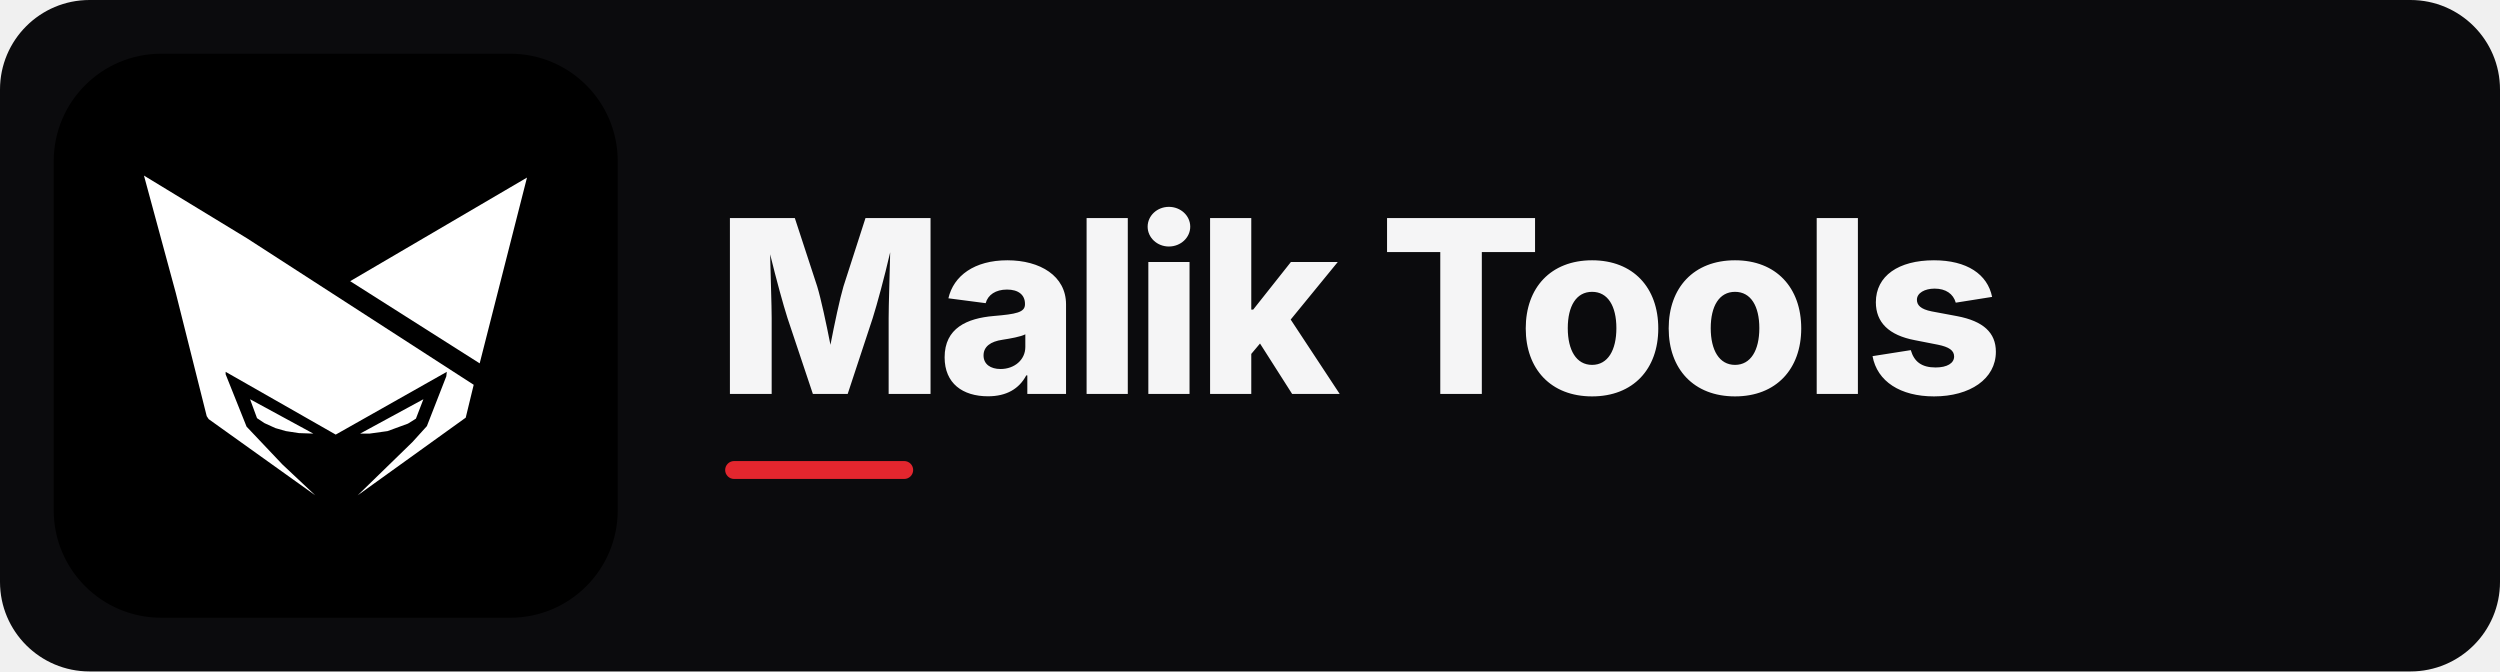
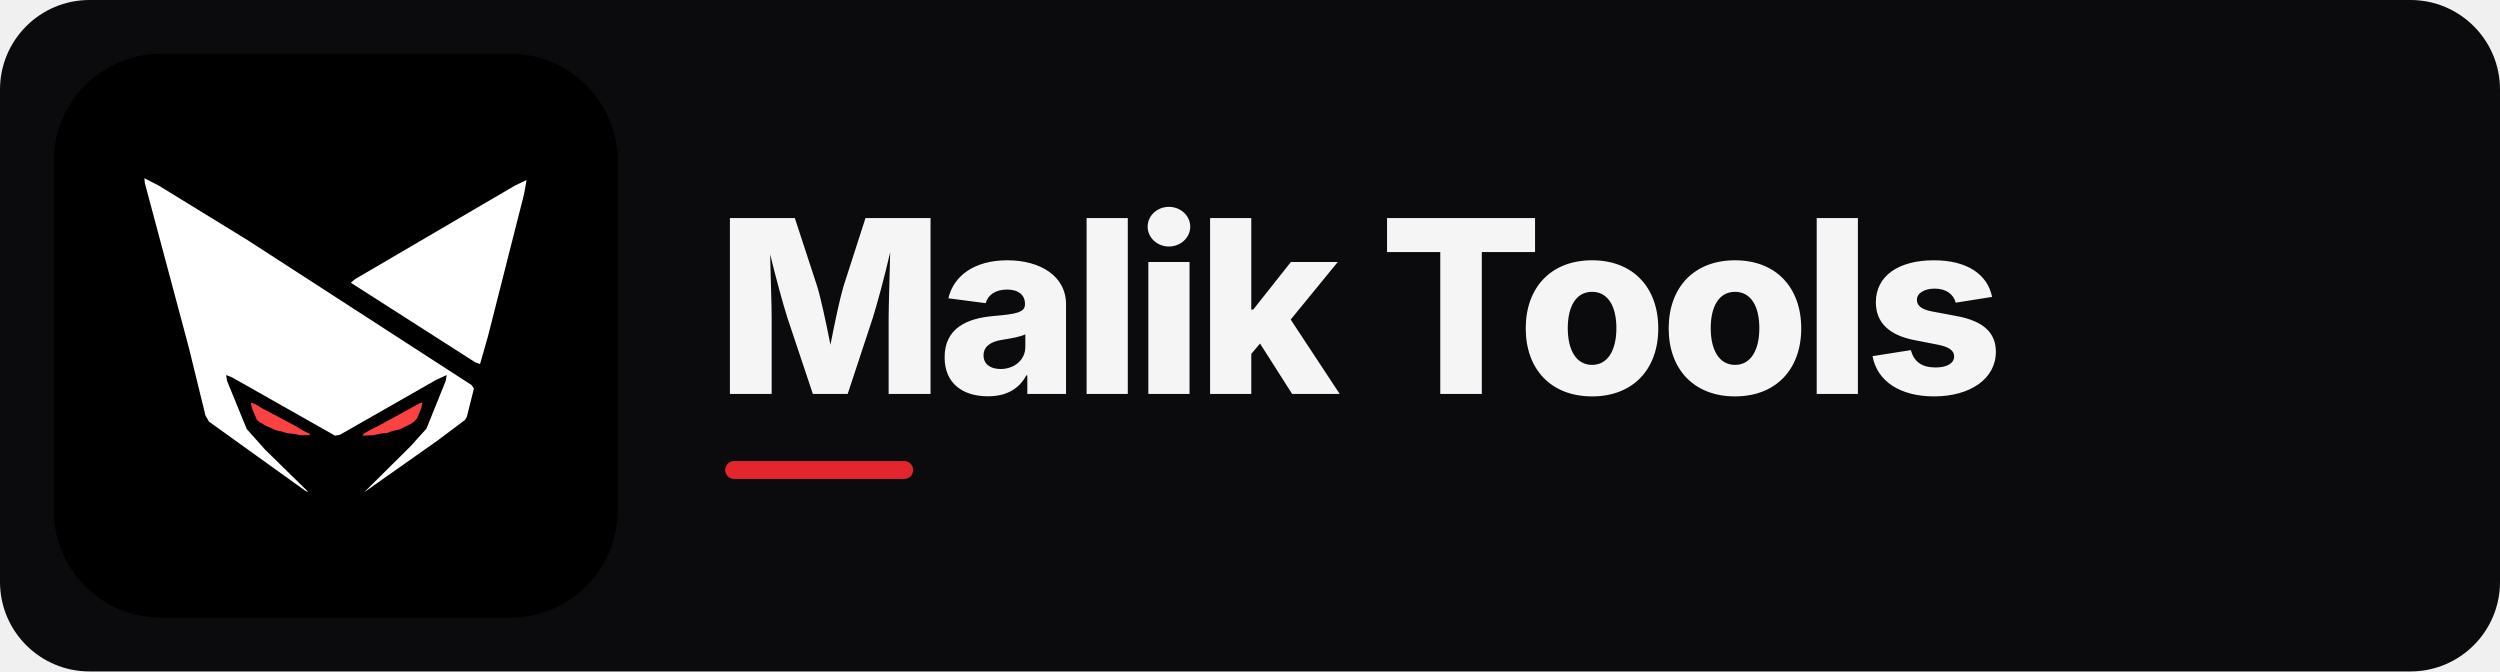
<svg xmlns="http://www.w3.org/2000/svg" viewBox="0 0 1117 300" width="1117" height="300">
  <rect width="1117" height="300" rx="40" fill="#0b0b0d" />
  <rect x="24" y="24" width="252" height="252" rx="48" fill="#000" />
  <g transform="translate(24 24)">
-     <path fill="#fff" fill-rule="evenodd" transform="translate(40.32 54.45) scale(0.22255)" d="M561 449 434 518 453 518 489 513 530 498 546 488ZM213 449 227 487 242 497 264 507 285 513 311 517 340 518ZM769 4 414 212 674 377ZM0 0 64 236 126 483 130 489 344 642 278 580 206 504 164 399 164 394 385 520 608 394 607 403 568 503 539 535 429 642 646 486 662 420 207 126Z" />
+     <g transform="translate(40.32 55.63) scale(0.19629)">
+       <path fill="#fff" fill-rule="evenodd" d="M871 4 844 17 480 230 471 238 754 419 765 423 783 360 865 37ZM1 0 2 11 102 385 140 540 148 554 368 712 374 714 276 618 234 571 189 461 187 448 200 453 435 586 446 584 665 459 689 448 687 461 643 570 606 611 501 715 667 598 731 550 735 543 751 479 746 471 236 141 34 17Z" />
+       <path fill="#fa4242" fill-rule="evenodd" d="M634 511 628 512 535 563 513 574 501 581 497 586 522 585 541 581 553 580 567 575 581 572 606 560 615 554 622 546 631 524ZM243 511 246 524 257 550 264 556 269 558 274 562 301 574 312 576 324 580 348 583 355 585 378 585 377 582 356 571 347 565 264 521 262 519 250 513Z" />
+     </g>
  </g>
  <text x="320" y="176" font-family="Plus Jakarta Sans,Inter,Arial,sans-serif" font-size="108" font-weight="800" fill="#f5f5f6" letter-spacing="-3">Malik Tools</text>
  <rect x="324" y="206" width="84" height="8" rx="4" fill="#e3262e" />
</svg>
